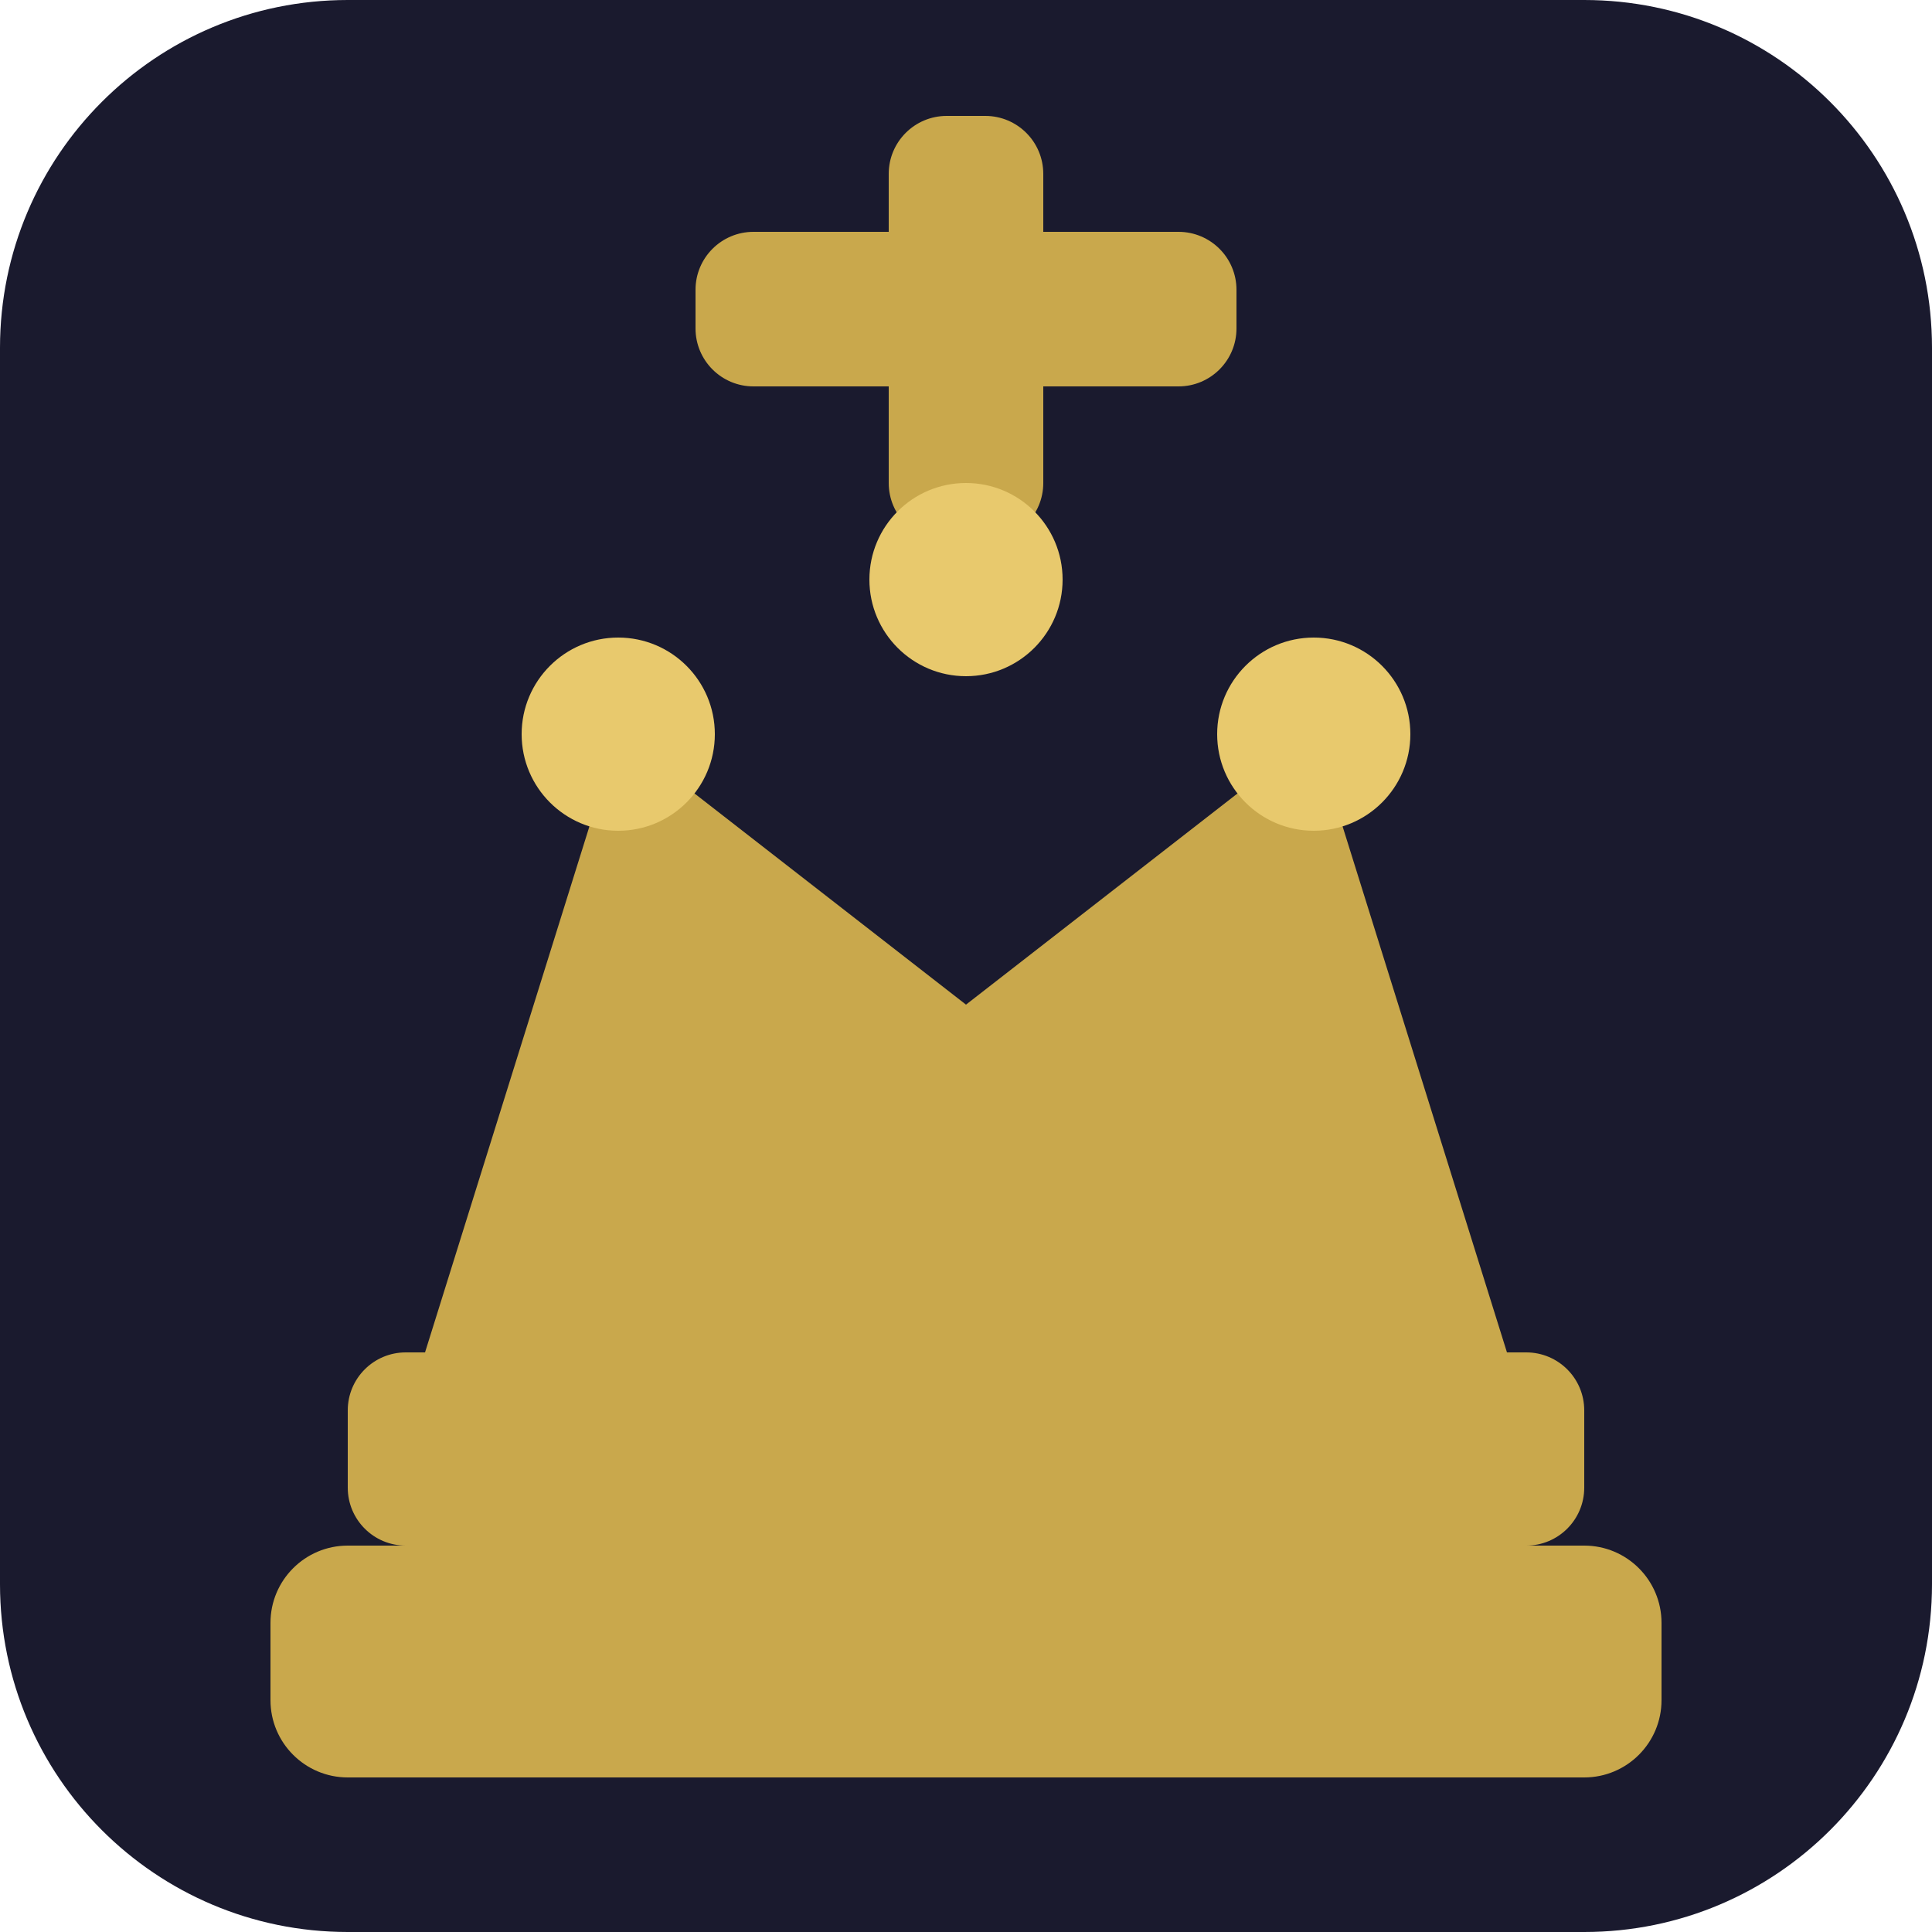
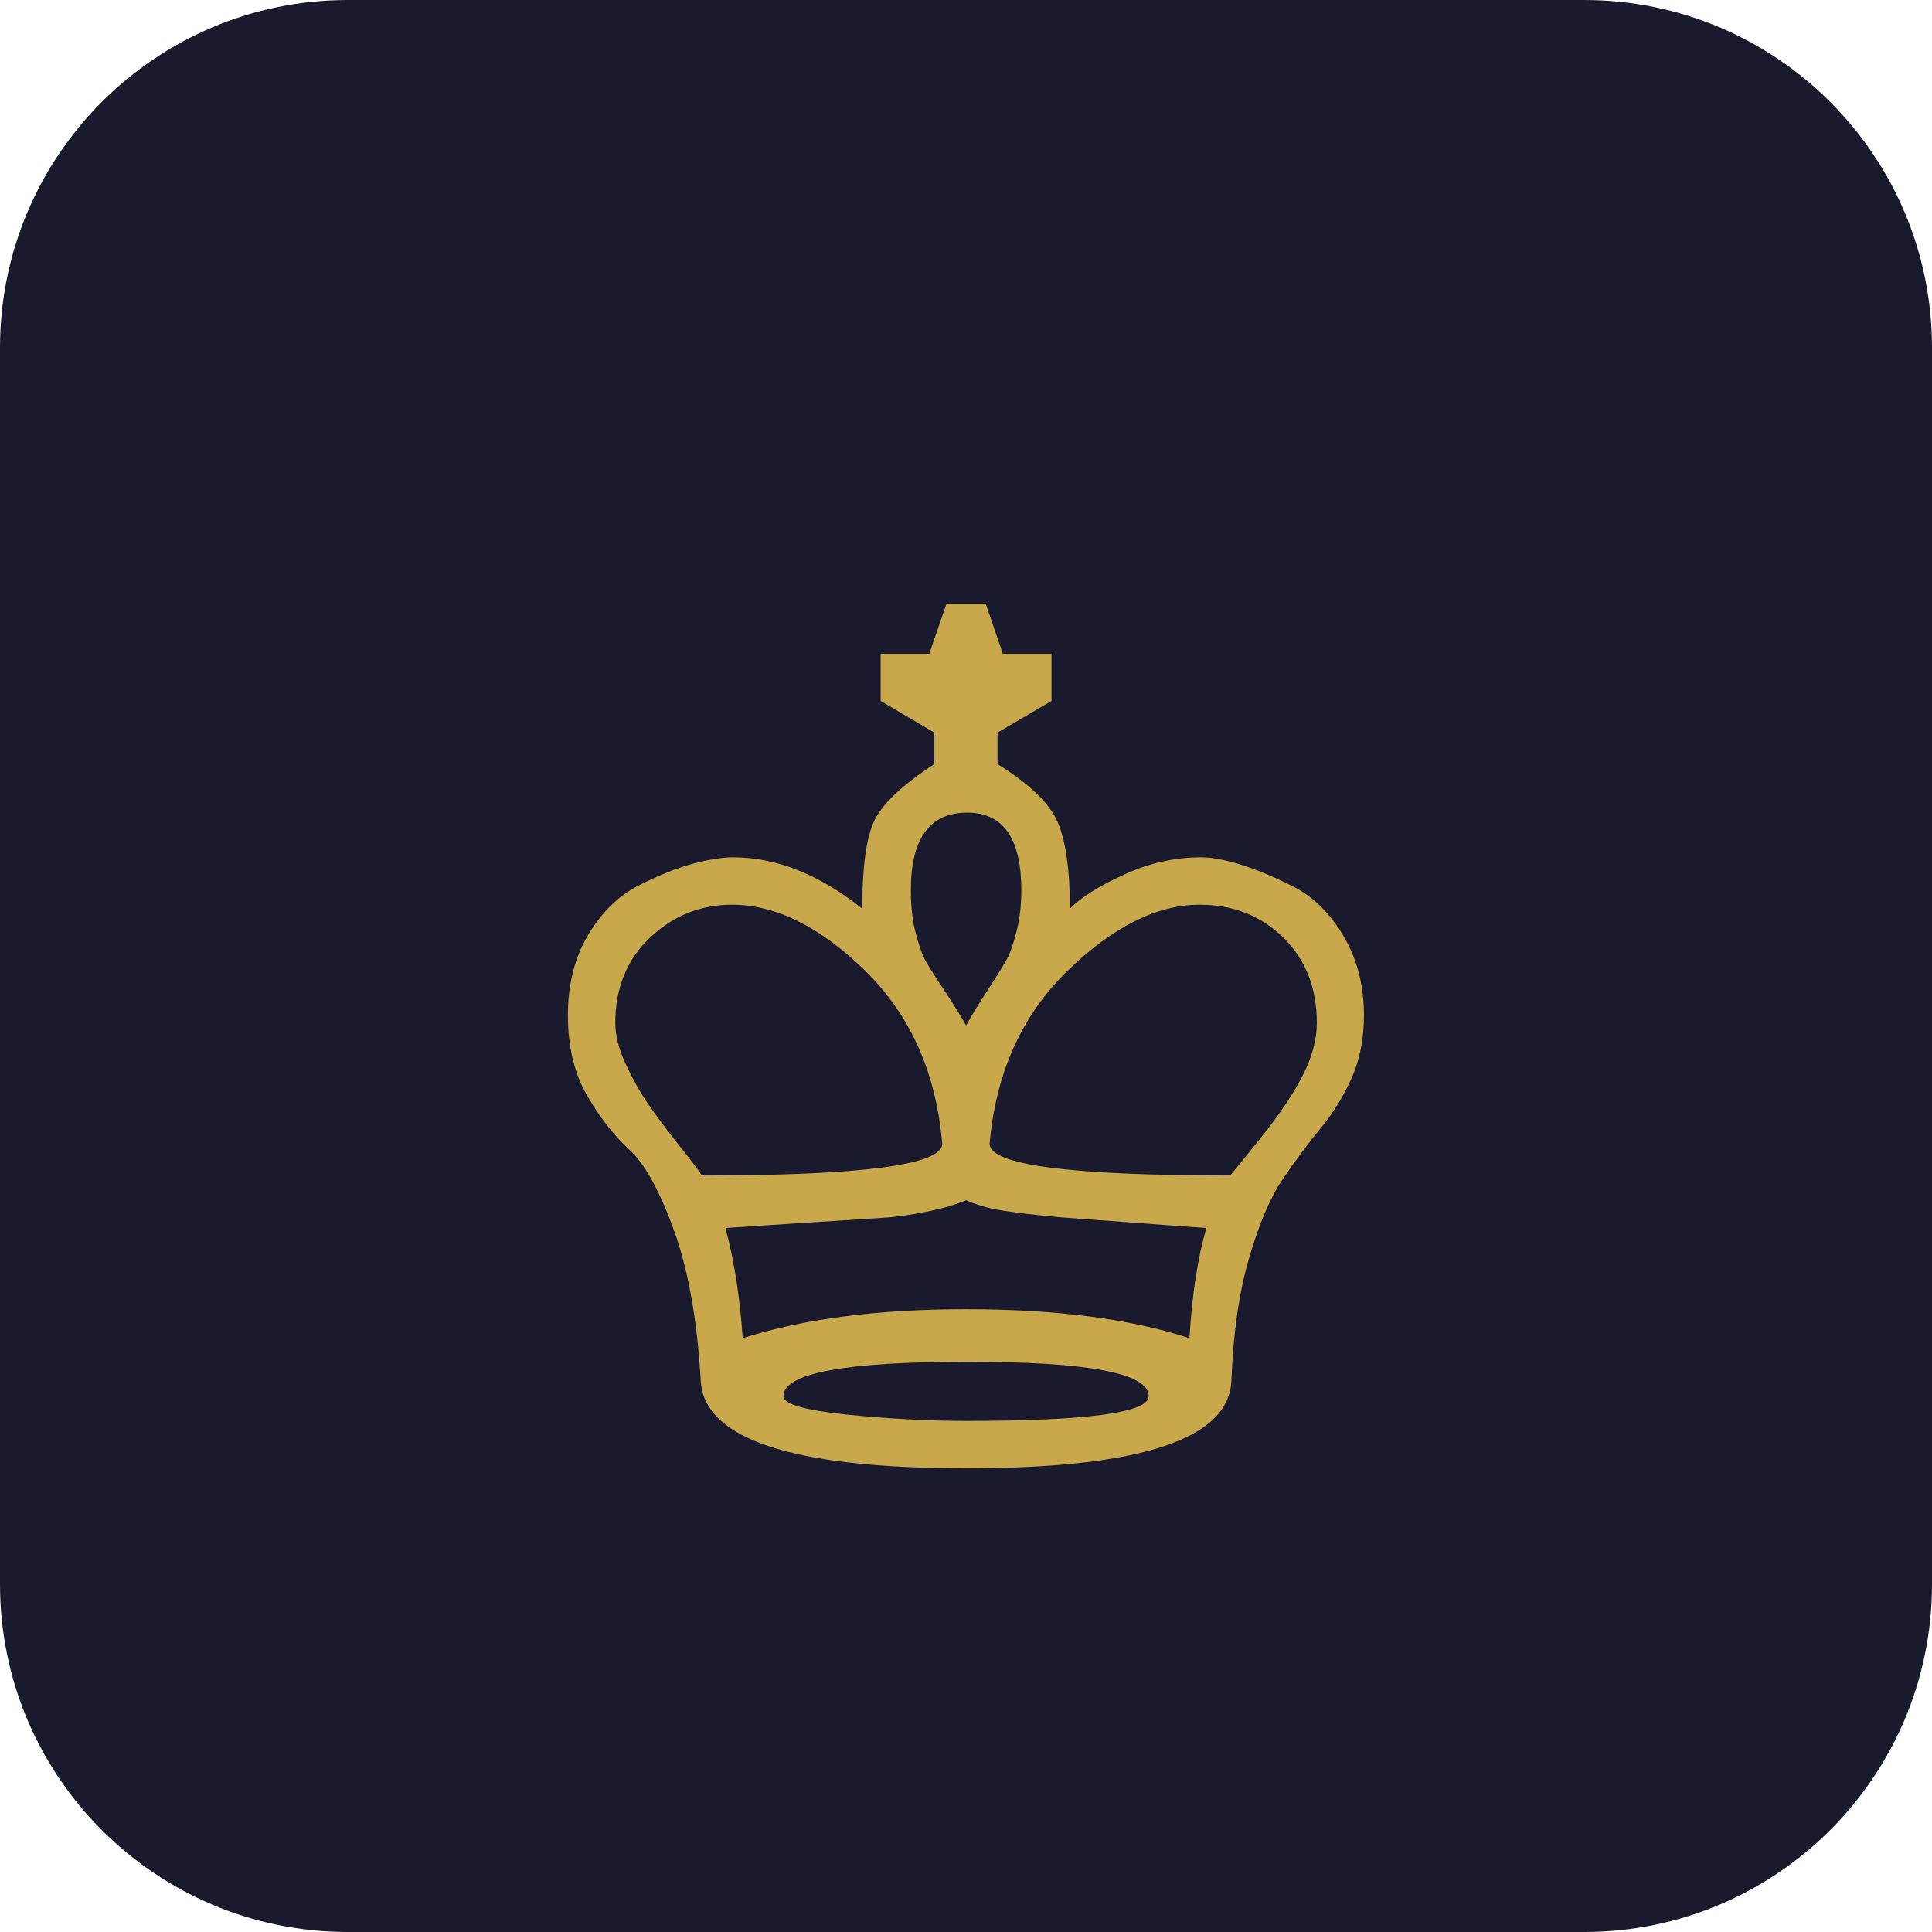
<svg xmlns="http://www.w3.org/2000/svg" viewBox="0 0 100 100" width="100" height="100">
  <rect width="100" height="100" rx="18" fill="#1a1a2e" />
-   <rect x="46" y="6" width="8" height="22" rx="3" fill="#c9a84c" />
-   <rect x="36" y="12" width="28" height="8" rx="3" fill="#c9a84c" />
-   <polygon points="22,70 32,38 50,52 68,38 78,70" fill="#c9a84c" />
-   <circle cx="32" cy="38" r="5" fill="#e8c96d" />
-   <circle cx="50" cy="30" r="5" fill="#e8c96d" />
-   <circle cx="68" cy="38" r="5" fill="#e8c96d" />
-   <rect x="18" y="70" width="64" height="10" rx="3" fill="#c9a84c" />
-   <rect x="14" y="80" width="72" height="12" rx="4" fill="#c9a84c" />
+   <text x="50" y="76" text-anchor="middle" font-size="68" font-family="serif" fill="#c9a84c">♔</text>
</svg>
